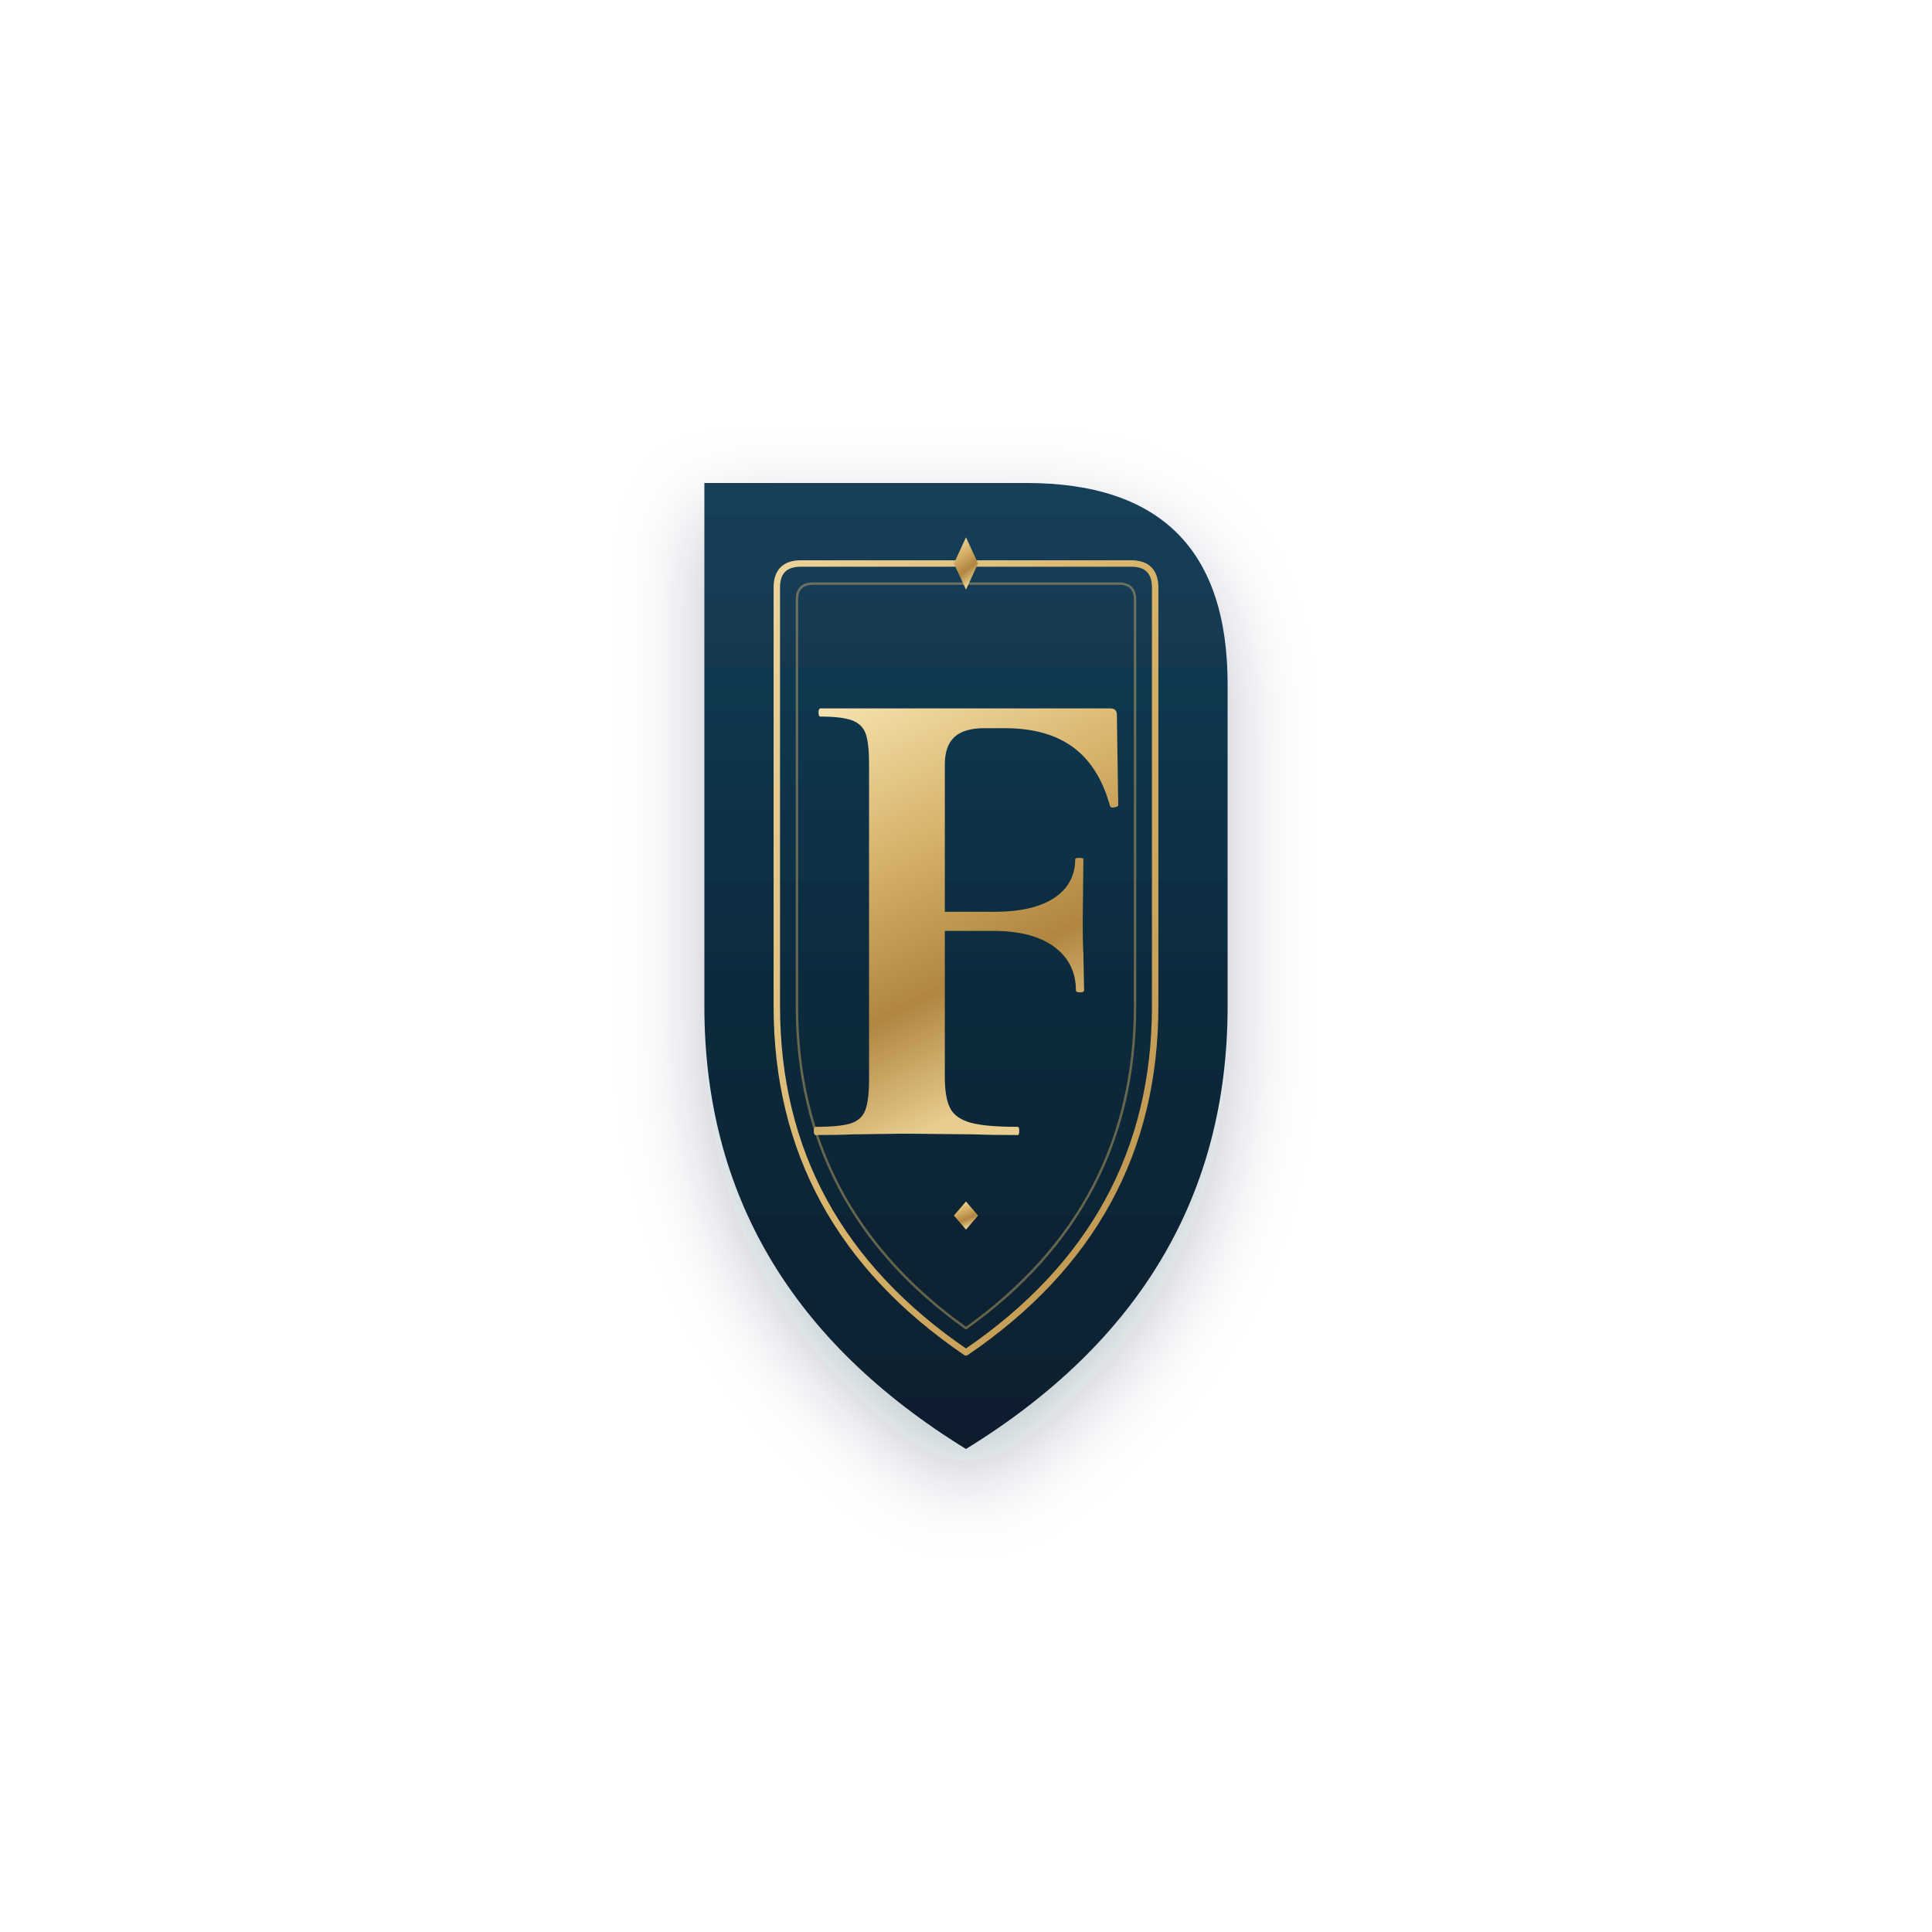
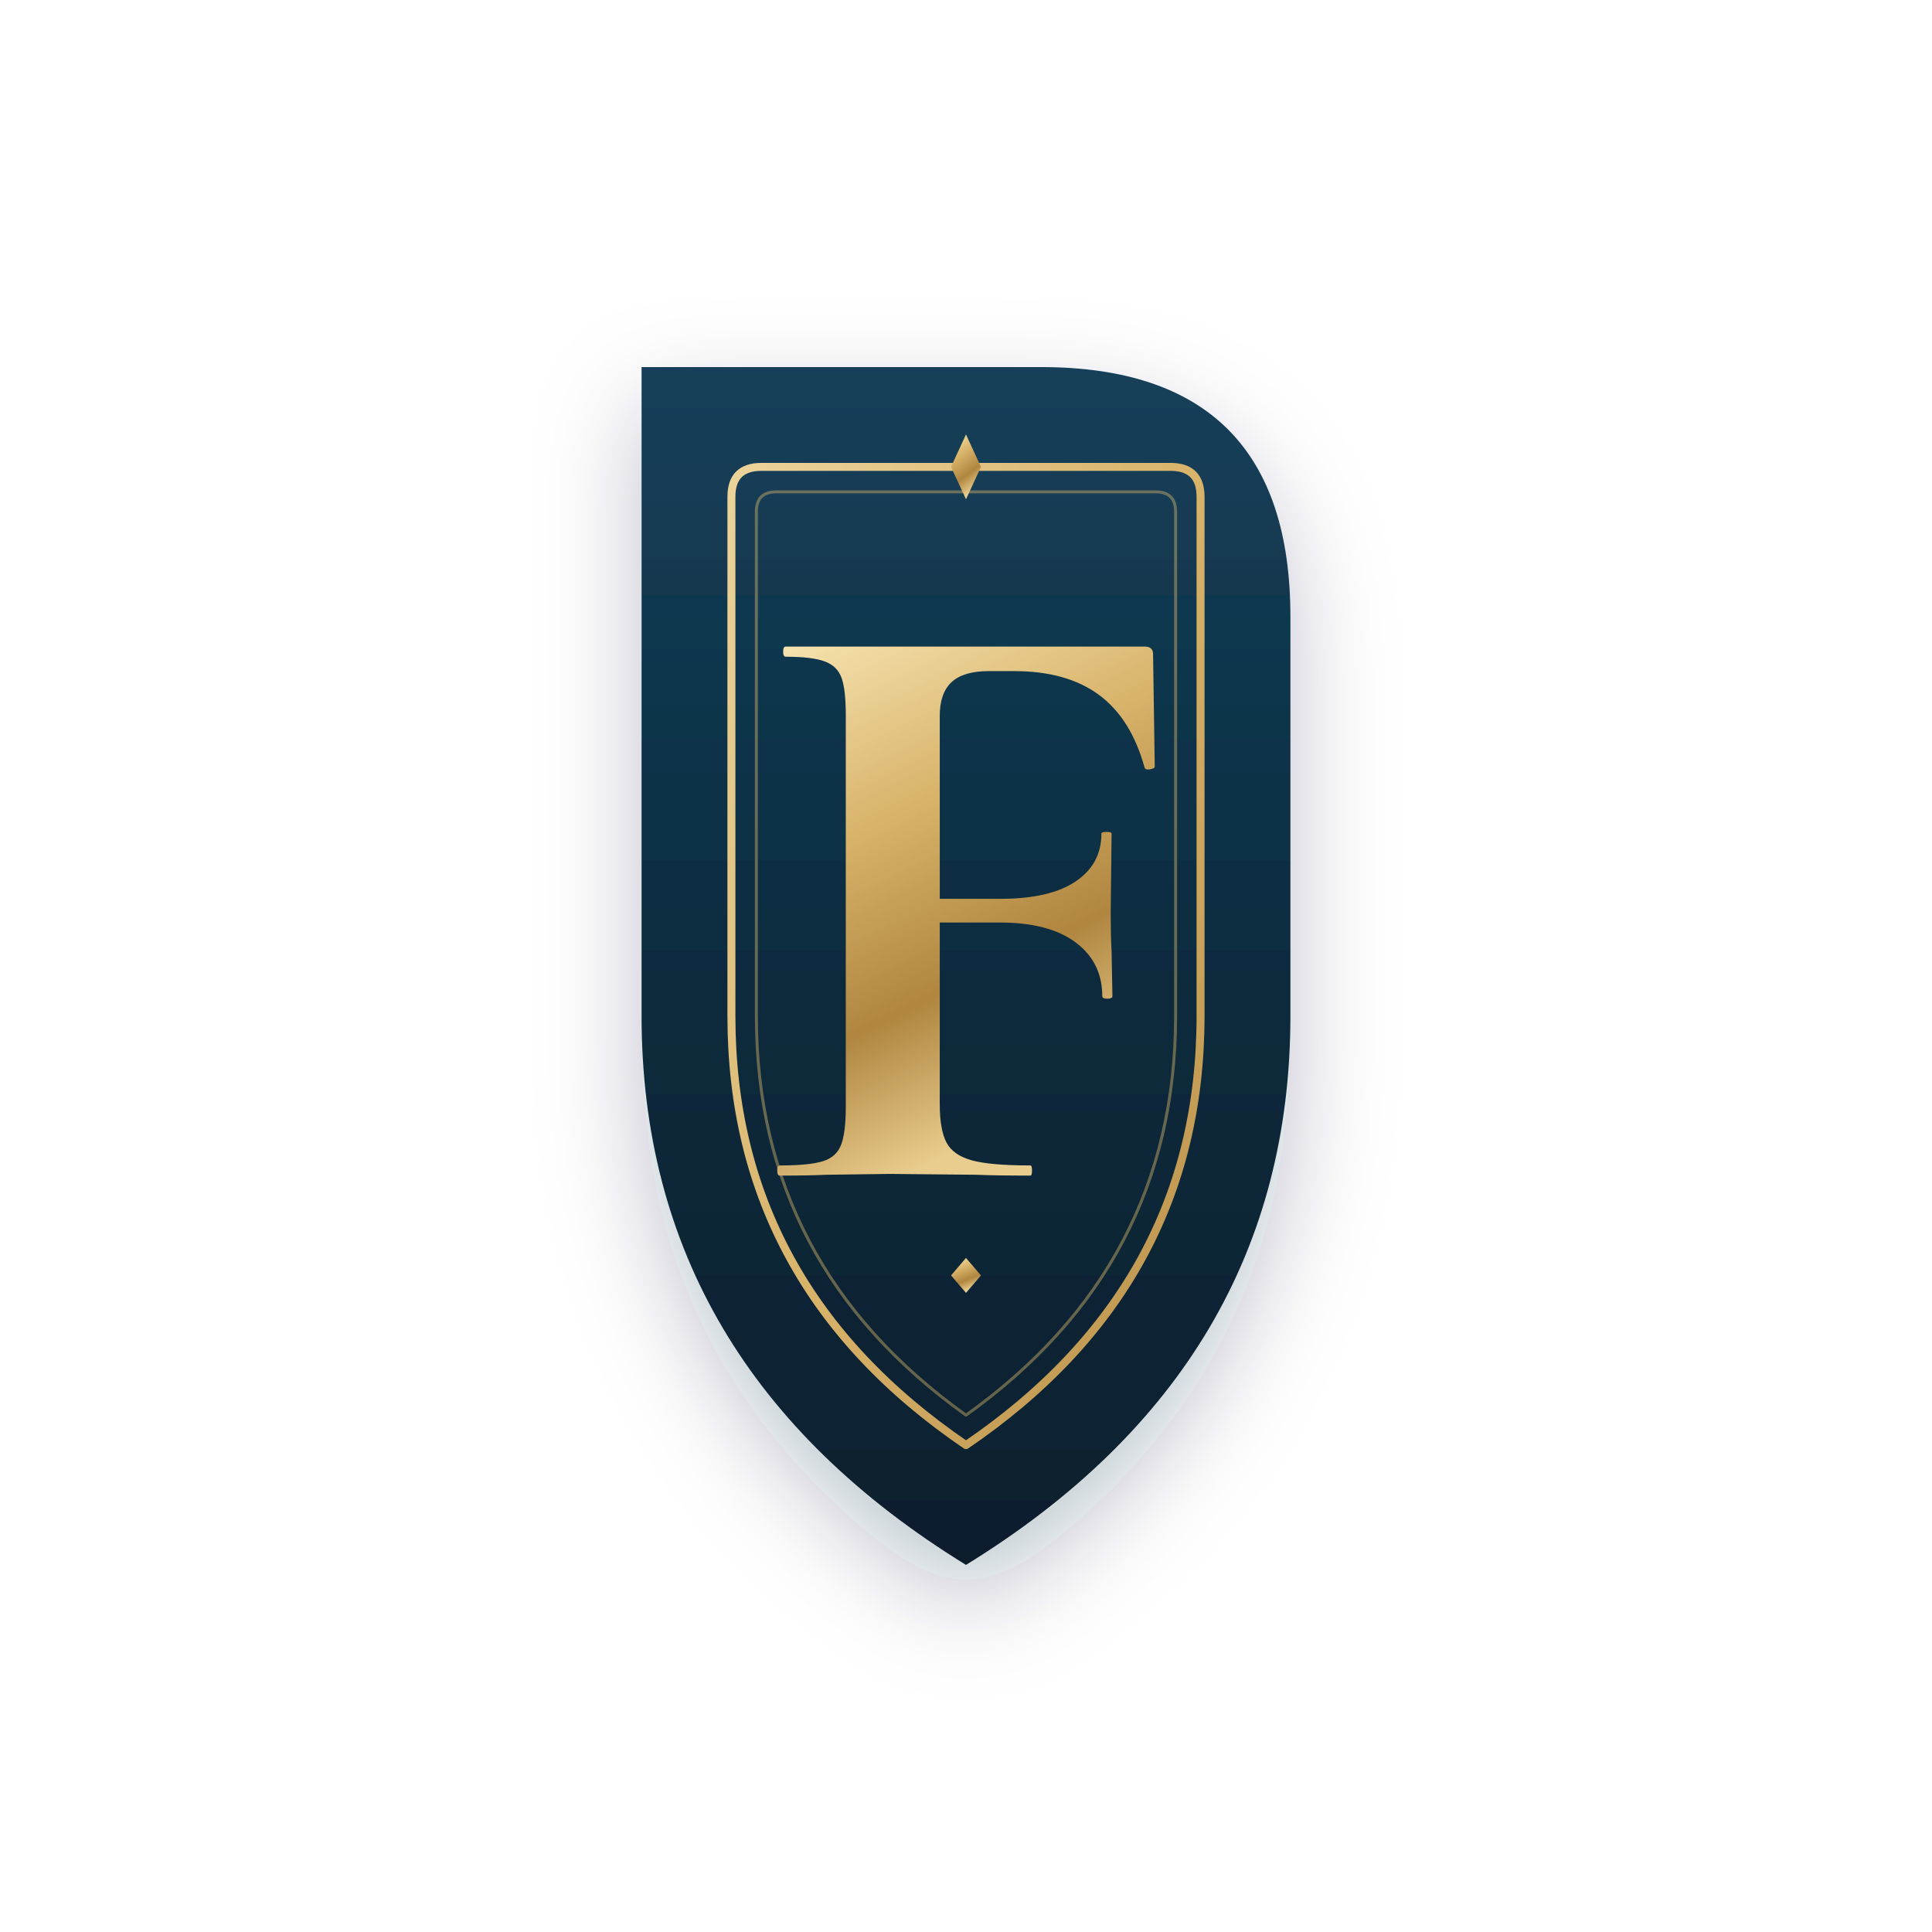
<svg xmlns="http://www.w3.org/2000/svg" viewBox="0 0 1024 1024">
  <defs>
    <filter id="fv-shadow" x="-30%" y="-20%" width="160%" height="150%">
      <feDropShadow dx="0" dy="8" stdDeviation="10" flood-color="#0B2A3C" flood-opacity="0.25" />
    </filter>
    <linearGradient id="fv-gold" x1="0" y1="0" x2="0.35" y2="1">
      <stop offset="0" stop-color="#F6E3B0" />
      <stop offset="0.38" stop-color="#D8B36A" />
      <stop offset="0.72" stop-color="#B08640" />
      <stop offset="1" stop-color="#E9CD8E" />
    </linearGradient>
    <linearGradient id="fv-gold-line" x1="0" y1="0" x2="1" y2="1">
      <stop offset="0" stop-color="#EBD39A" />
      <stop offset="0.5" stop-color="#D8B36A" />
      <stop offset="1" stop-color="#B9904B" />
    </linearGradient>
    <linearGradient id="fv-navy" x1="0" y1="0" x2="0" y2="1">
      <stop offset="0" stop-color="#15405A" />
      <stop offset="0.55" stop-color="#0B2A3C" />
      <stop offset="1" stop-color="#071E2C" />
    </linearGradient>
  </defs>
-   <g transform="translate(160.00,149.33) scale(2.1333)" filter="url(#fv-shadow)">
+   <g transform="translate(75.52,62.29) scale(2.6453)" filter="url(#fv-shadow)">
    <g class="fv-shield">
      <path fill="url(#fv-navy)" d="M100 50 L180 50 Q230 50 230 100 L230 180 Q230 250 165 290 Q100 250 100 180 Z" />
      <path fill="none" stroke="url(#fv-gold-line)" stroke-width="1.6" stroke-linejoin="round" d="M124 70 L206 70 Q212 70 212 76 L212 180 Q212 234 165 266 Q118 234 118 180 L118 76 Q118 70 124 70 Z" />
      <path fill="none" stroke="#D8B36A" stroke-width="0.6" opacity="0.45" stroke-linejoin="round" d="M127 75 L203 75 Q207 75 207 79 L207 180 Q207 230 165 260 Q123 230 123 180 L123 79 Q123 75 127 75 Z" />
      <path fill="url(#fv-gold)" d="M165 63.5 L168 70 L165 76.5 L162 70 Z" />
      <path fill="url(#fv-gold)" d="M127.688 209.965Q133.624 209.965 136.338 209.117Q139.051 208.269 139.984 205.81Q140.917 203.35 140.917 198.262V119.738Q140.917 114.65 140.069 112.275Q139.221 109.901 136.677 108.968Q134.133 108.035 128.875 108.035Q128.366 108.035 128.366 107.018Q128.366 106.0 128.875 106.0H200.786Q202.482 106.0 202.482 107.526L202.821 130.083Q202.821 130.422 201.888 130.592Q200.955 130.762 200.786 130.253Q198.072 120.416 191.627 115.667Q185.182 110.918 174.667 110.918H169.579Q164.491 110.918 162.117 113.123Q159.742 115.328 159.742 119.907V197.584Q159.742 202.842 161.099 205.386Q162.456 207.93 166.187 208.947Q169.918 209.965 177.89 209.965Q178.229 209.965 178.229 210.982Q178.229 212.0 177.89 212.0Q170.936 212.0 167.035 211.83L149.736 211.661L137.016 211.83Q133.624 212.0 127.688 212.0Q127.179 212.0 127.179 210.982Q127.179 209.965 127.688 209.965ZM171.784 161.29H150.754V156.541H171.954Q181.79 156.541 186.963 153.064Q192.136 149.587 192.136 143.482Q192.136 143.142 193.154 143.142Q194.171 143.142 194.171 143.482L194.002 158.915Q194.002 164.342 194.171 167.056L194.341 176.045Q194.341 176.554 193.323 176.554Q192.306 176.554 192.306 176.045Q192.306 169.261 186.963 165.275Q181.621 161.29 171.784 161.29Z" />
      <path fill="none" stroke="url(#fv-gold-line)" stroke-width="0.9" opacity="0.8" stroke-linecap="round" d="M146 232 L184 232" />
      <path fill="url(#fv-gold)" d="M165 228.5 L168 232 L165 235.5 L162 232 Z" />
    </g>
  </g>
</svg>
